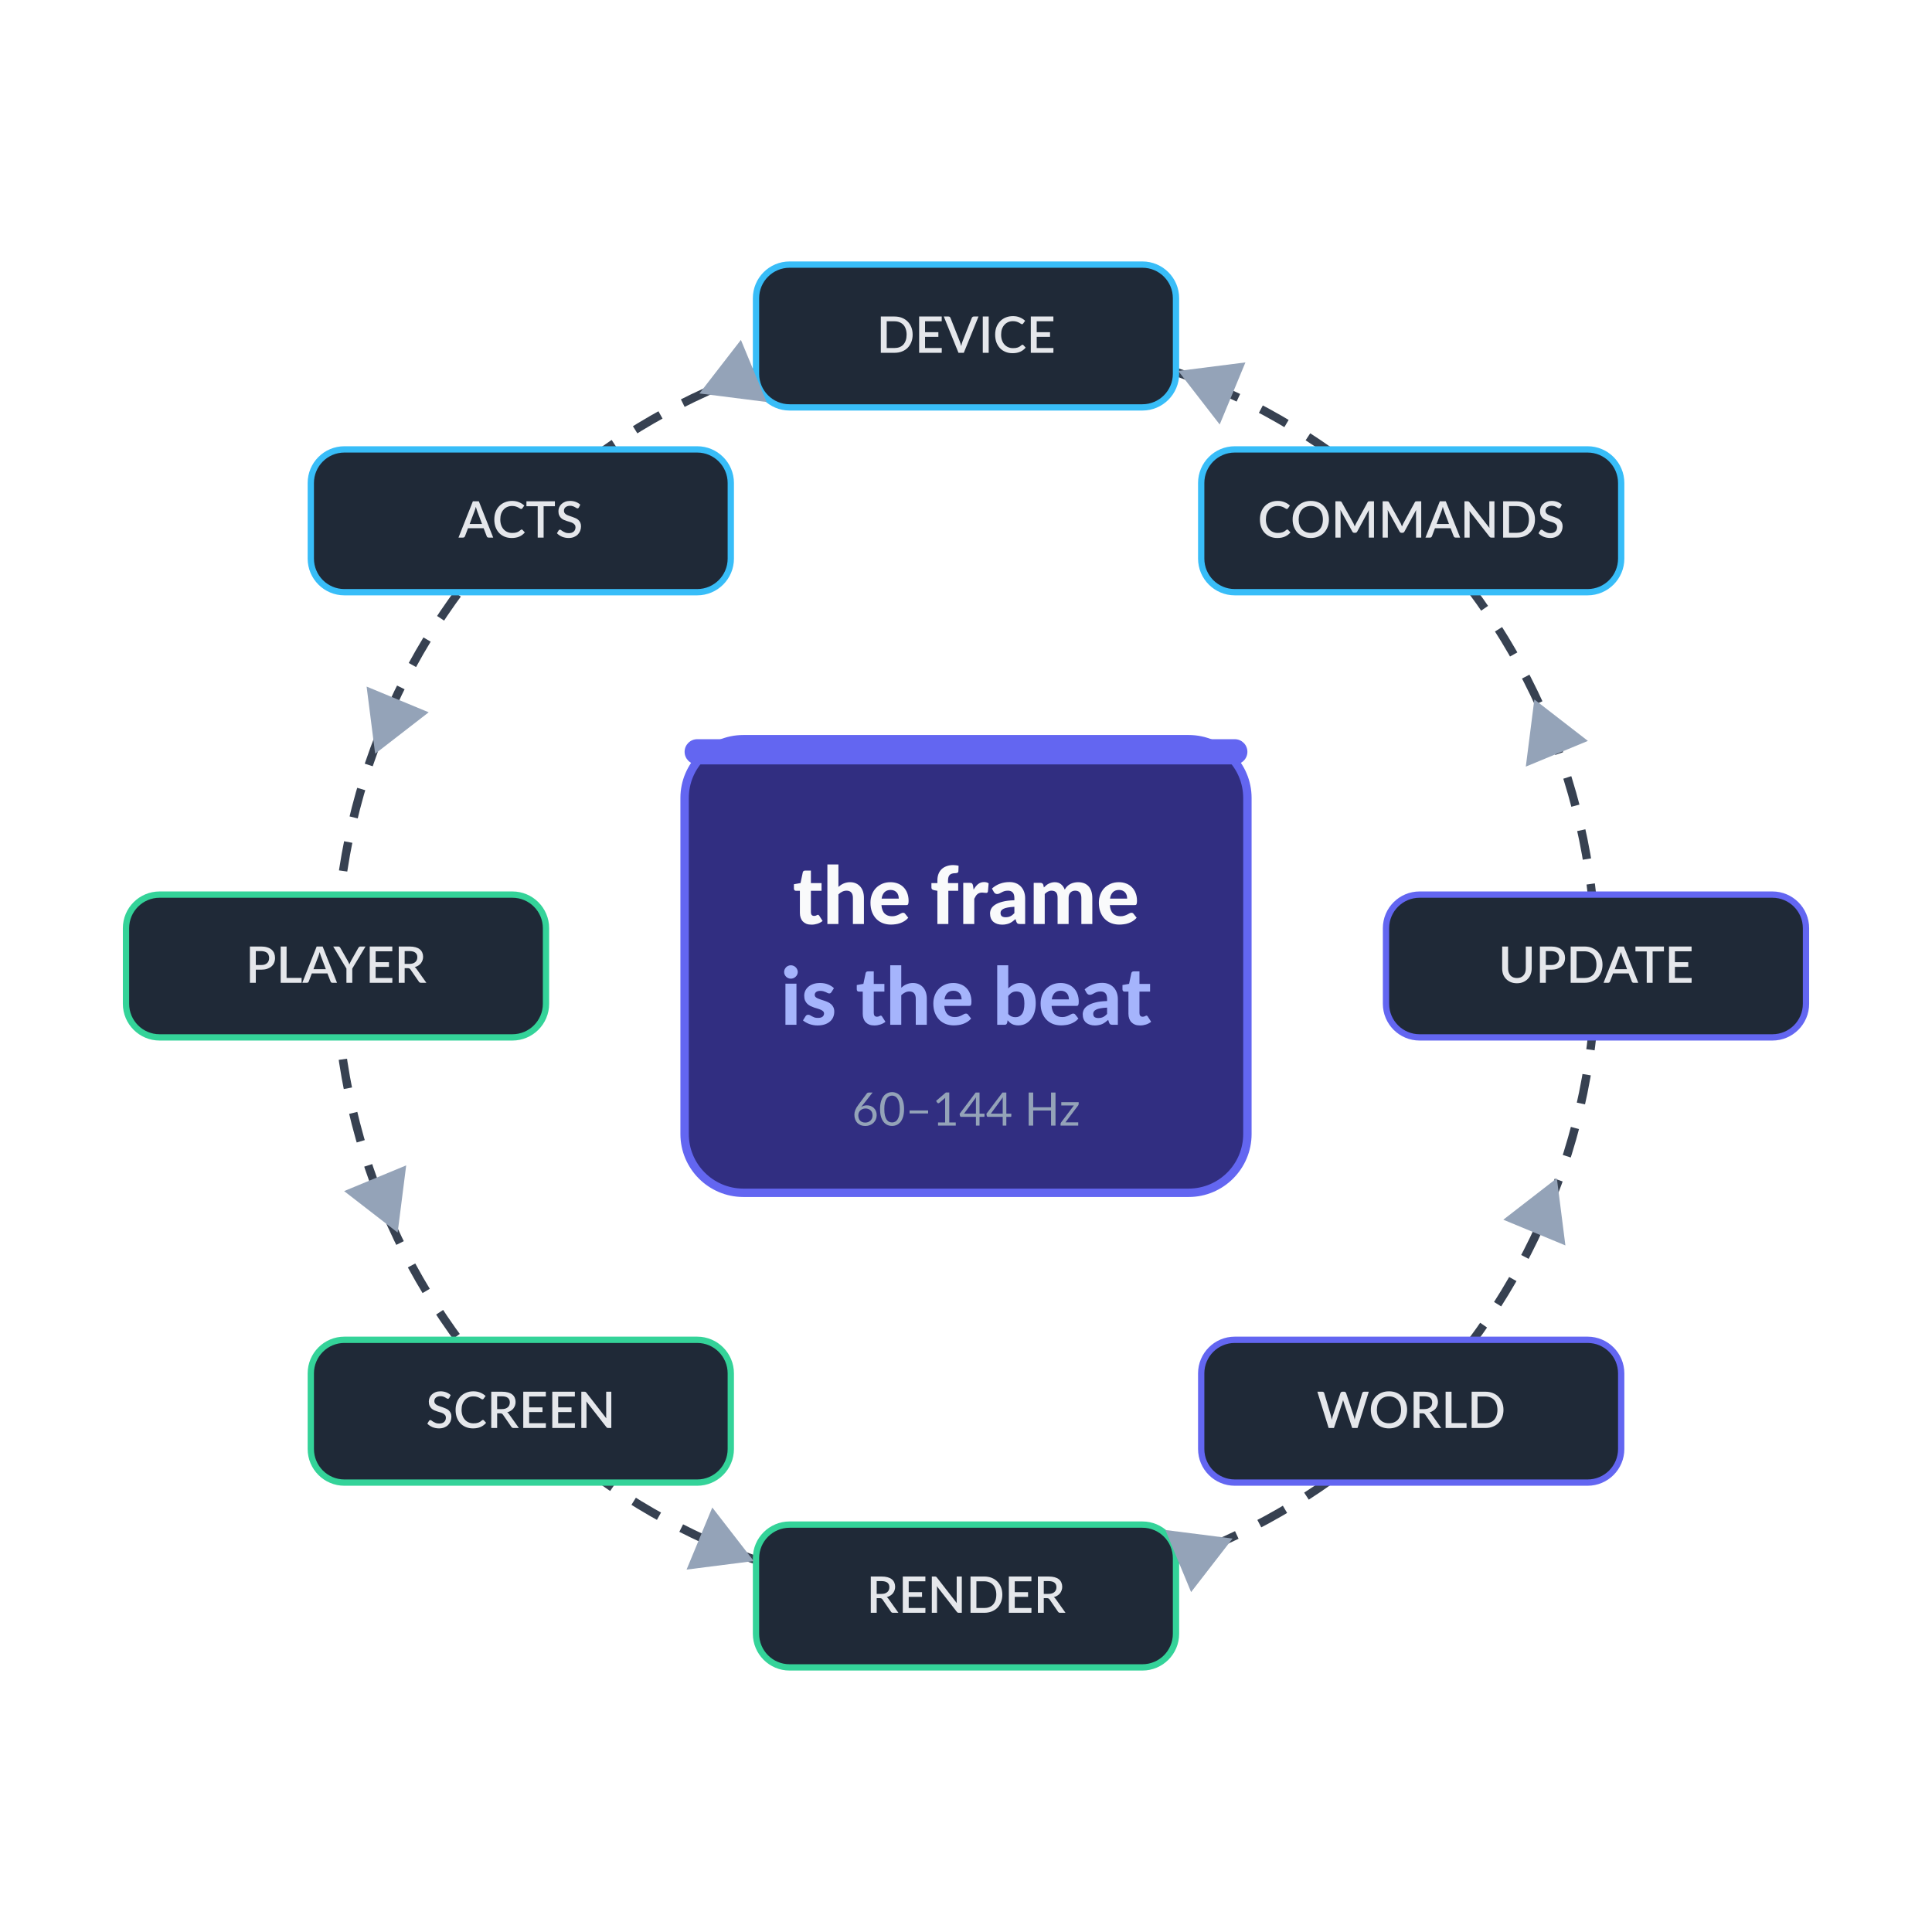
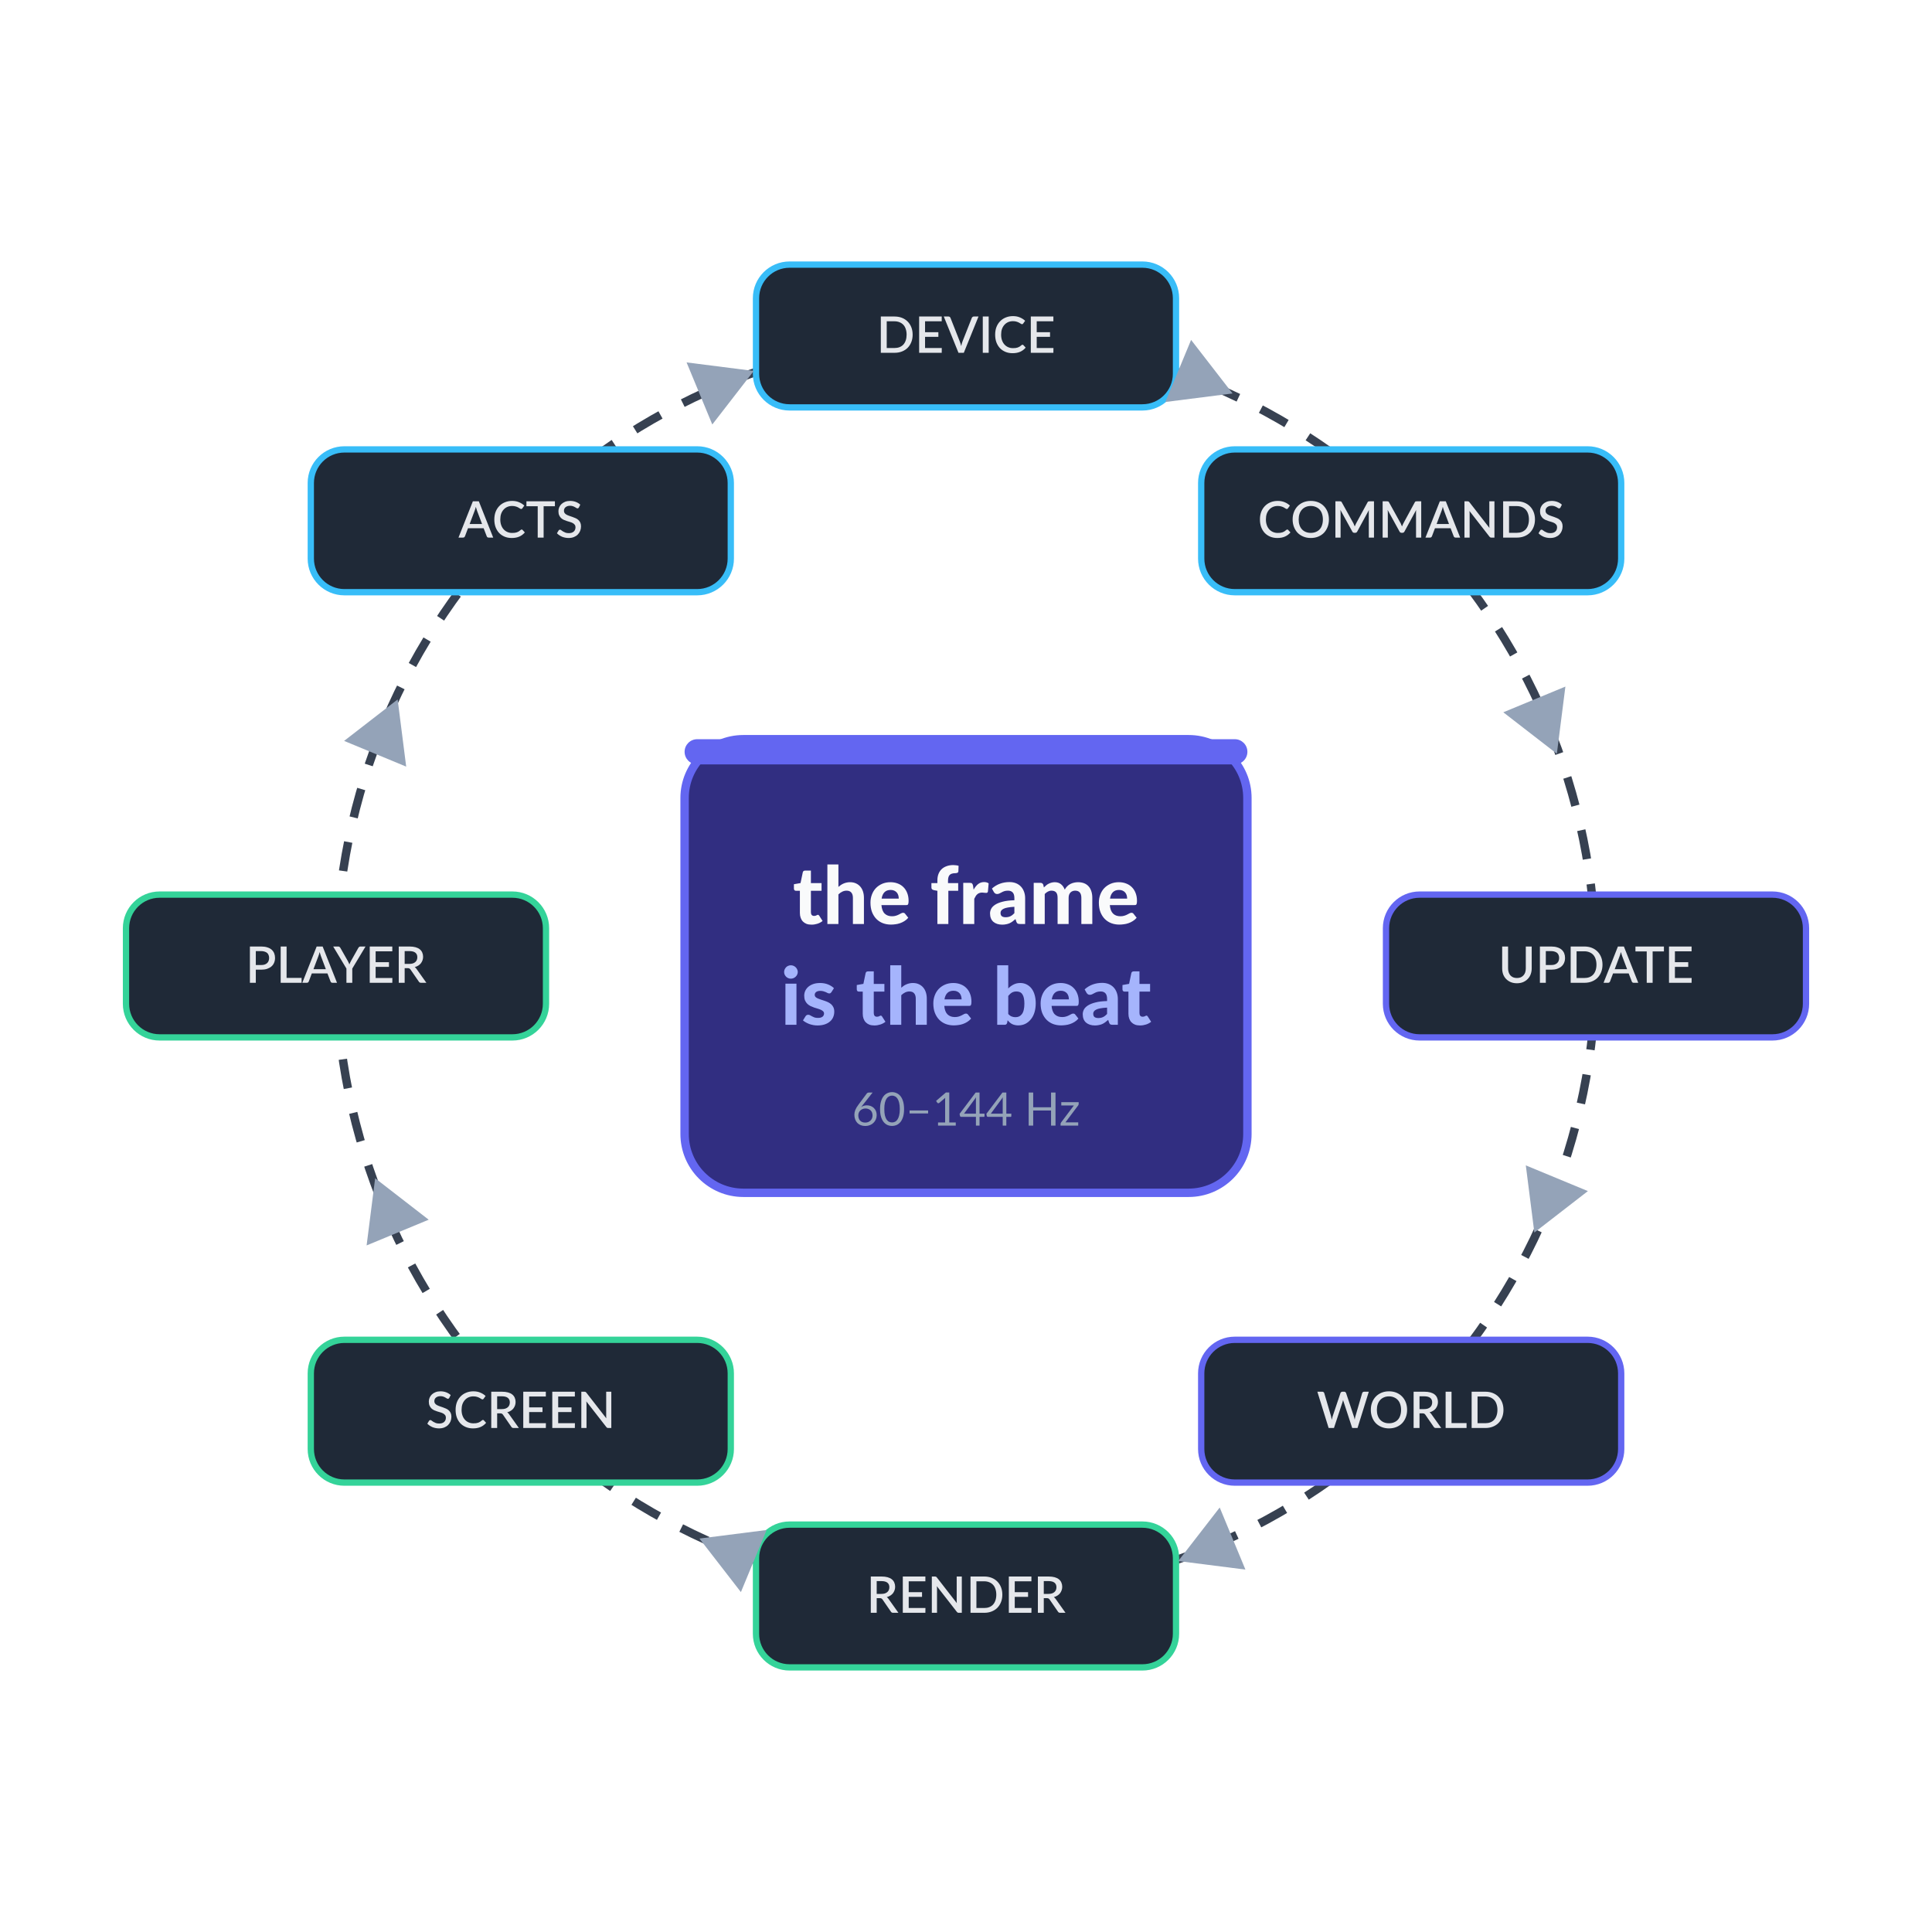
<svg xmlns="http://www.w3.org/2000/svg" viewBox="0 0 460 460" font-family="Montserrat, Lato, Segoe UI, sans-serif">
  <circle cx="230" cy="230" r="150" fill="none" stroke="#374151" stroke-width="2" stroke-dasharray="7 6" />
  <g font-size="12" font-weight="600" fill="#E5E7EB" text-anchor="middle">
    <g>
      <rect x="180" y="63" width="100" height="34" rx="8" fill="#1F2937" stroke="#38BDF8" stroke-width="1.5" />
      <text x="230" y="84">DEVICE</text>
    </g>
    <g>
      <rect x="286" y="107" width="100" height="34" rx="8" fill="#1F2937" stroke="#38BDF8" stroke-width="1.5" />
      <text x="336" y="128">COMMANDS</text>
    </g>
    <g>
      <rect x="330" y="213" width="100" height="34" rx="8" fill="#1F2937" stroke="#6366F1" stroke-width="1.5" />
      <text x="380" y="234">UPDATE</text>
    </g>
    <g>
      <rect x="286" y="319" width="100" height="34" rx="8" fill="#1F2937" stroke="#6366F1" stroke-width="1.5" />
      <text x="336" y="340">WORLD</text>
    </g>
    <g>
      <rect x="180" y="363" width="100" height="34" rx="8" fill="#1F2937" stroke="#34D399" stroke-width="1.5" />
      <text x="230" y="384">RENDER</text>
    </g>
    <g>
      <rect x="74" y="319" width="100" height="34" rx="8" fill="#1F2937" stroke="#34D399" stroke-width="1.5" />
      <text x="124" y="340">SCREEN</text>
    </g>
    <g>
      <rect x="30" y="213" width="100" height="34" rx="8" fill="#1F2937" stroke="#34D399" stroke-width="1.5" />
      <text x="80" y="234">PLAYER</text>
    </g>
    <g>
      <rect x="74" y="107" width="100" height="34" rx="8" fill="#1F2937" stroke="#38BDF8" stroke-width="1.5" />
      <text x="124" y="128">ACTS</text>
    </g>
  </g>
  <g fill="#94A3B8" transform="translate(287,91) rotate(22.5)">
-     <polygon points="7,-8 7,8 -7,0" />
+     <polygon points="-7,-8 -7,8 7,0" />
  </g>
  <g fill="#94A3B8" transform="translate(368,173) rotate(67.5)">
-     <polygon points="7,-8 7,8 -7,0" />
+     <polygon points="-7,-8 -7,8 7,0" />
  </g>
  <g fill="#94A3B8" transform="translate(368,287) rotate(112.5)">
-     <polygon points="7,-8 7,8 -7,0" />
+     <polygon points="-7,-8 -7,8 7,0" />
  </g>
  <g fill="#94A3B8" transform="translate(287,369) rotate(157.5)">
-     <polygon points="7,-8 7,8 -7,0" />
+     <polygon points="-7,-8 -7,8 7,0" />
  </g>
  <g fill="#94A3B8" transform="translate(173,369) rotate(202.5)">
-     <polygon points="7,-8 7,8 -7,0" />
+     <polygon points="-7,-8 -7,8 7,0" />
  </g>
  <g fill="#94A3B8" transform="translate(92,287) rotate(247.5)">
-     <polygon points="7,-8 7,8 -7,0" />
+     <polygon points="-7,-8 -7,8 7,0" />
  </g>
  <g fill="#94A3B8" transform="translate(92,173) rotate(292.5)">
-     <polygon points="7,-8 7,8 -7,0" />
+     <polygon points="-7,-8 -7,8 7,0" />
  </g>
  <g fill="#94A3B8" transform="translate(173,91) rotate(337.5)">
-     <polygon points="7,-8 7,8 -7,0" />
+     <polygon points="-7,-8 -7,8 7,0" />
  </g>
  <rect x="163" y="176" width="134" height="108" rx="14" fill="#312E81" stroke="#6366F1" stroke-width="2" />
  <rect x="163" y="176" width="134" height="6" rx="3" fill="#6366F1" />
  <text x="230" y="220" font-size="19" font-weight="800" fill="#F9FAFB" text-anchor="middle">the frame</text>
  <text x="230" y="244" font-size="19" font-weight="800" fill="#A5B4FC" text-anchor="middle">is the beat</text>
  <text x="230" y="268" font-size="11" font-weight="400" fill="#94A3B8" text-anchor="middle">60–144 Hz</text>
</svg>
